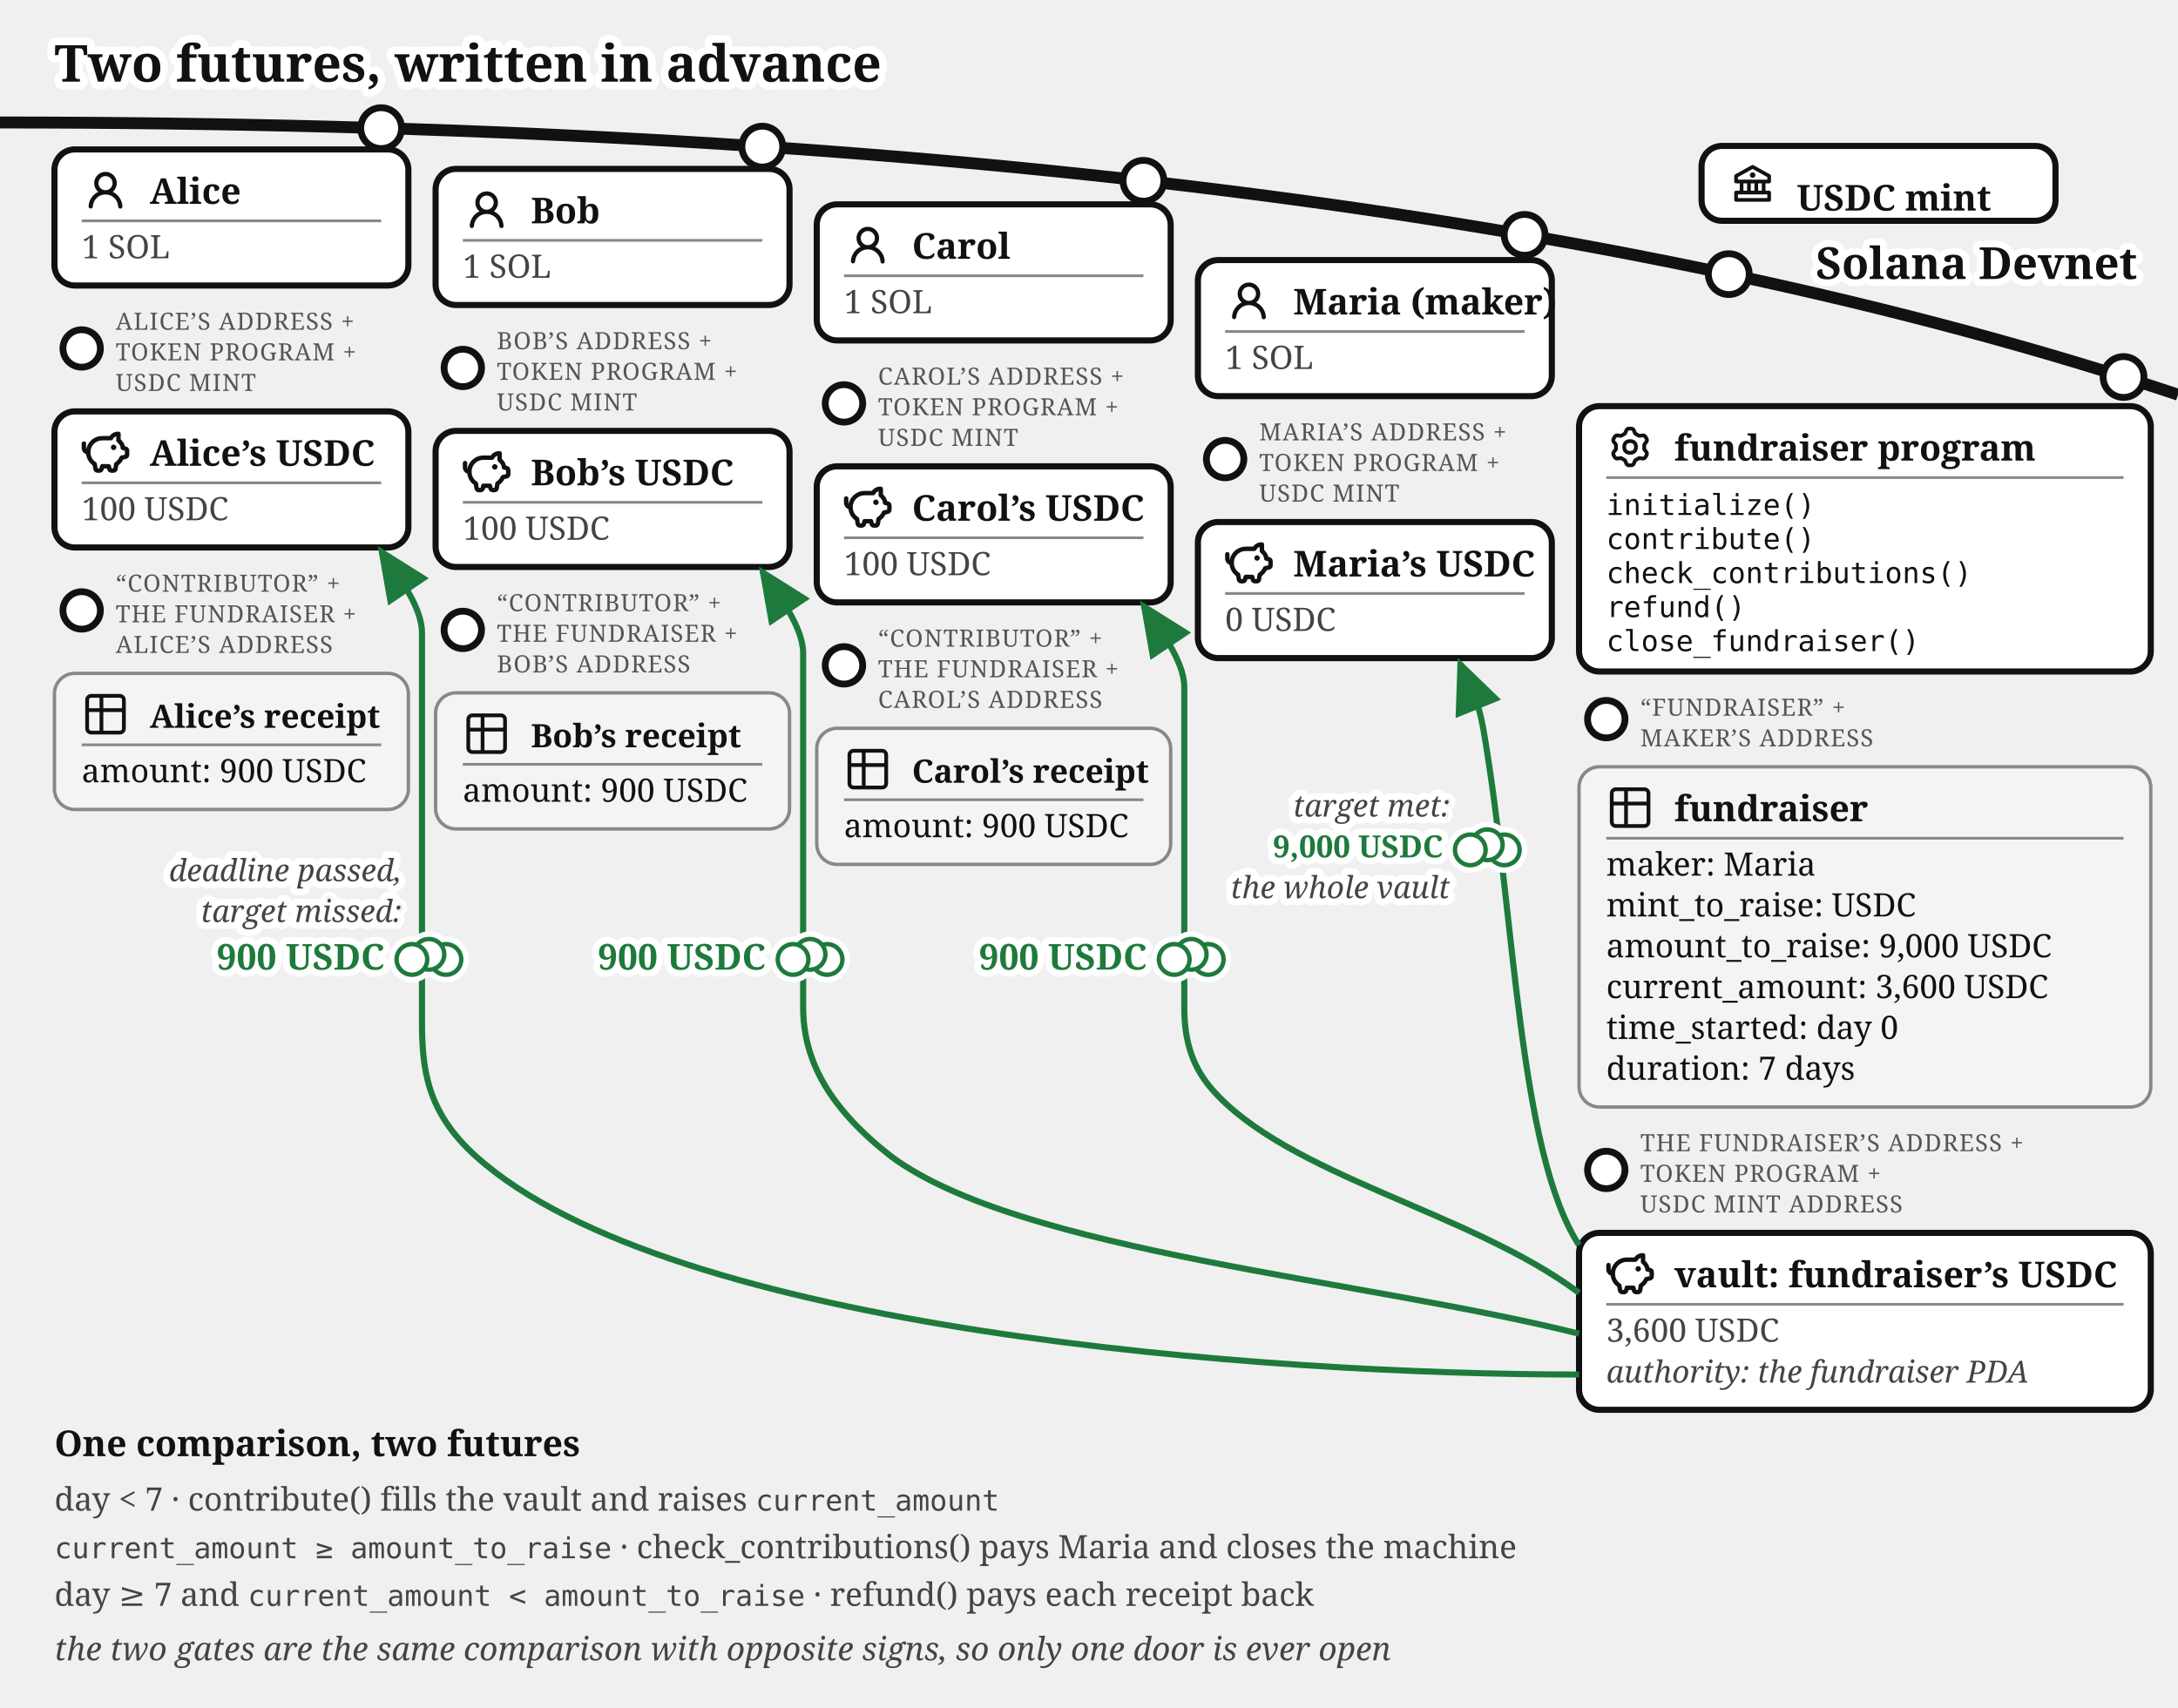
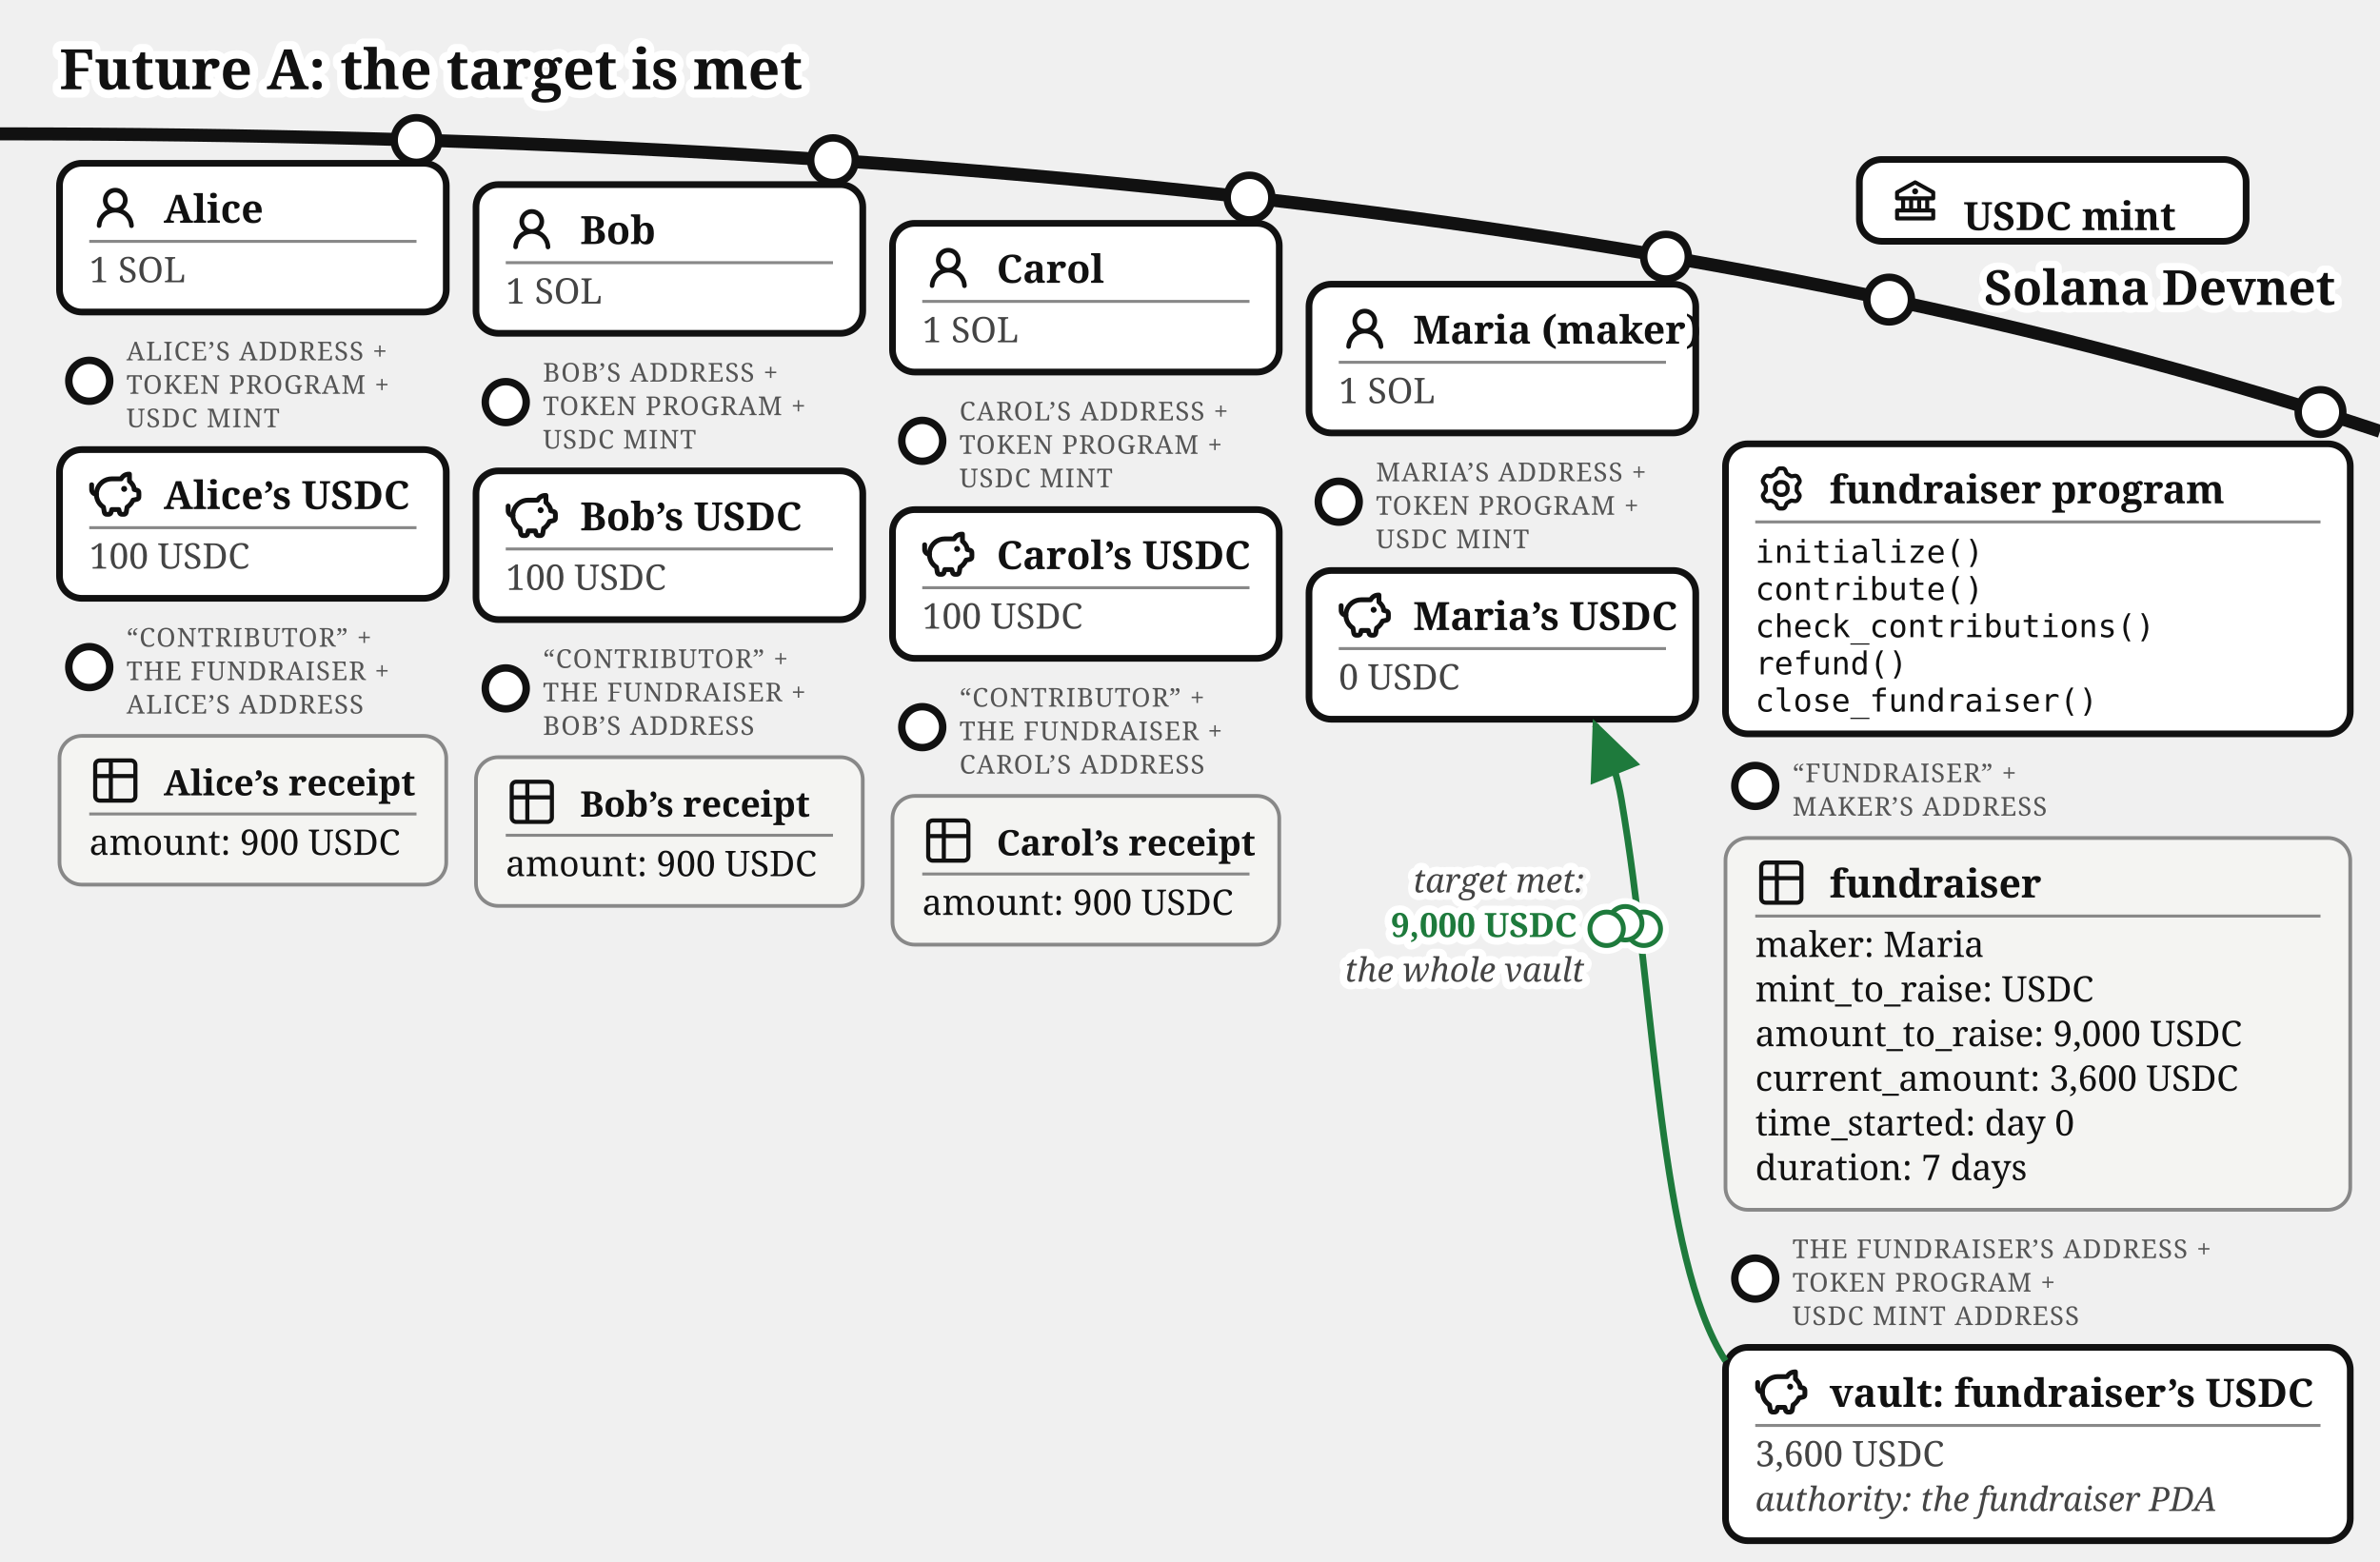
- <svg xmlns="http://www.w3.org/2000/svg" viewBox="0 0 640 502" font-family="Gelasio, Georgia, serif" fill="#111">
-   <text stroke="#fff" stroke-width="4.5" paint-order="stroke" stroke-linejoin="round" x="16" y="24" font-size="15" font-weight="bold">Two futures, written in advance</text>
+ <svg xmlns="http://www.w3.org/2000/svg" viewBox="0 0 640 420" font-family="Gelasio, Georgia, serif" fill="#111">
+   <text stroke="#fff" stroke-width="4.5" paint-order="stroke" stroke-linejoin="round" x="16" y="24" font-size="15" font-weight="bold">Future A: the target is met</text>
  <defs>
-     <marker id="fund-exit-a" markerWidth="9" markerHeight="8" refX="8" refY="4" orient="auto">
+     <marker id="fund-faa" markerWidth="9" markerHeight="8" refX="8" refY="4" orient="auto">
      <path d="M0,0 L9,4 L0,8 z" fill="#1e7a3c" />
    </marker>
-     <marker id="fund-exit-g" markerWidth="9" markerHeight="8" refX="8" refY="4" orient="auto">
+     <marker id="fund-fag" markerWidth="9" markerHeight="8" refX="8" refY="4" orient="auto">
      <path d="M0,0 L9,4 L0,8 z" fill="#777" />
    </marker>
  </defs>
  <path d="M 0,36 Q 400,36 640,116" fill="none" stroke="#111" stroke-width="3.5" />
  <text stroke="#fff" stroke-width="4" paint-order="stroke" stroke-linejoin="round" x="628" y="82" font-size="13" font-weight="bold" fill="#111" text-anchor="end">Solana Devnet</text>
  <g>
    <circle cx="508" cy="80.573" r="6" fill="#fff" stroke="#111" stroke-width="2" />
    <rect x="500" y="42.893" width="104" height="22" rx="6" fill="#fff" stroke="#111" stroke-width="1.8" />
    <g transform="translate(508,46.8932)">
      <g transform="translate(0.52,0.519) scale(0.54)" fill="#111">
        <path d="m21.49 7.13l-9-5a.99.99 0 0 0-.97 0l-9.01 5C2.19 7.31 2 7.64 2 8v3c0 .55.45 1 1 1h2v4H3c-.55 0-1 .45-1 1v4c0 .55.45 1 1 1h18c.55 0 1-.45 1-1v-4c0-.55-.45-1-1-1h-2v-4h2c.55 0 1-.45 1-1V8a1 1 0 0 0-.51-.87M7 12h2v4H7zm6 0v4h-2v-4zm7 6v2H4v-2zm-3-2h-2v-4h2zm3-6H4V8.59l8-4.44l8 4.44z" />
        <path d="M12 6a1.5 1.5 0 1 0 0 3a1.5 1.5 0 1 0 0-3" />
      </g>
    </g>
    <text x="528" y="61.89" font-size="10.5" font-weight="bold">USDC mint</text>
  </g>
  <g>
    <circle cx="112" cy="37.663" r="6" fill="#fff" stroke="#111" stroke-width="2" />
    <rect x="16" y="43.917" width="104" height="40" rx="6" fill="#fff" stroke="#111" stroke-width="1.8" />
    <g transform="translate(24,48.9168)">
      <g transform="translate(0.36,0.767) scale(0.8301)" fill="#111">
        <path d="M10.561 8.073a6 6 0 0 1 3.432 5.142a.75.75 0 1 1-1.498.07a4.5 4.5 0 0 0-8.99 0a.75.75 0 0 1-1.498-.07a6 6 0 0 1 3.431-5.142a3.999 3.999 0 1 1 5.123 0M10.5 5a2.5 2.5 0 1 0-5 0a2.5 2.5 0 0 0 5 0" />
      </g>
    </g>
    <text x="44" y="59.917" font-size="10.5" font-weight="bold">Alice</text>
    <line x1="24" y1="64.917" x2="112" y2="64.917" stroke="#888" stroke-width="0.8" />
    <text x="24" y="75.917" font-size="9.5" fill="#444">1 SOL</text>
  </g>
  <g>
    <circle cx="24" cy="102.417" r="5.5" fill="#fff" stroke="#111" stroke-width="2" />
    <text x="34" y="96.917" font-size="7" letter-spacing="0.3" fill="#555">ALICE’S ADDRESS +</text>
    <text x="34" y="105.917" font-size="7" letter-spacing="0.3" fill="#555">TOKEN PROGRAM +</text>
    <text x="34" y="114.917" font-size="7" letter-spacing="0.3" fill="#555">USDC MINT</text>
    <rect x="16" y="120.917" width="104" height="40" rx="6" fill="#fff" stroke="#111" stroke-width="1.8" />
    <g transform="translate(24,125.917)">
      <g transform="translate(-0.624,-0.624) scale(0.6353)" fill="none" stroke="#111" stroke-linecap="round" stroke-linejoin="round" stroke-width="2.047">
        <path d="M14.5 5.5h-4A6.5 6.5 0 0 0 7 17.478l.288 1.738c.07.423.105.635.202.798a1 1 0 0 0 .49.416c.178.07.392.07.822.07c.397 0 .596 0 .764-.062a1 1 0 0 0 .479-.374c.1-.148.15-.34.246-.727l.209-.837h3l.21.837c.096.386.144.58.245.727a1 1 0 0 0 .479.374c.168.062.367.062.764.062c.43 0 .644 0 .821-.07a1 1 0 0 0 .49-.416c.098-.163.133-.375.203-.798L17 17.478a6.5 6.5 0 0 0 2.502-2.978l.89-.178c.77-.154 1.155-.231 1.381-.508c.227-.276.227-.669.227-1.453v-.3c0-.75 0-1.124-.212-1.396c-.212-.27-.575-.362-1.303-.544L20 10c0-1.5-1.167-2.833-2-3.5v-3h-.264c-1.37 0-2.623.774-3.236 2" />
        <path d="M15.875 9.75h-.125m.25 0a.25.25 0 1 1-.5 0a.25.25 0 0 1 .5 0M2 8v2a2 2 0 0 0 2 2" />
      </g>
    </g>
    <text x="44" y="136.917" font-size="10.5" font-weight="bold">Alice’s USDC</text>
    <line x1="24" y1="141.917" x2="112" y2="141.917" stroke="#888" stroke-width="0.8" />
    <text x="24" y="152.917" font-size="9.5" fill="#444">100 USDC</text>
  </g>
  <g>
    <circle cx="24" cy="179.417" r="5.5" fill="#fff" stroke="#111" stroke-width="2" />
    <text x="34" y="173.917" font-size="7" letter-spacing="0.3" fill="#555">“CONTRIBUTOR” +</text>
    <text x="34" y="182.917" font-size="7" letter-spacing="0.3" fill="#555">THE FUNDRAISER +</text>
    <text x="34" y="191.917" font-size="7" letter-spacing="0.3" fill="#555">ALICE’S ADDRESS</text>
    <rect x="16" y="197.917" width="104" height="40" rx="6" fill="#f4f4f2" stroke="#888" />
    <g transform="translate(24,202.917)">
      <g transform="translate(-0.195,-0.195) scale(0.6)" fill="none" stroke="#111" stroke-linecap="round" stroke-linejoin="round" stroke-width="1.843">
        <path d="M3 5a2 2 0 0 1 2-2h14a2 2 0 0 1 2 2v14a2 2 0 0 1-2 2H5a2 2 0 0 1-2-2zm0 5h18M10 3v18" />
      </g>
    </g>
    <text x="44" y="213.917" font-size="9.5" font-weight="bold">Alice’s receipt</text>
    <line x1="24" y1="218.917" x2="112" y2="218.917" stroke="#888" stroke-width="0.8" />
    <text x="24" y="229.917" font-size="9.5">amount: 900 USDC</text>
  </g>
  <g>
    <circle cx="224" cy="43.091" r="6" fill="#fff" stroke="#111" stroke-width="2" />
    <rect x="128" y="49.644" width="104" height="40" rx="6" fill="#fff" stroke="#111" stroke-width="1.8" />
    <g transform="translate(136,54.6439)">
      <g transform="translate(0.36,0.767) scale(0.8301)" fill="#111">
        <path d="M10.561 8.073a6 6 0 0 1 3.432 5.142a.75.75 0 1 1-1.498.07a4.5 4.5 0 0 0-8.99 0a.75.75 0 0 1-1.498-.07a6 6 0 0 1 3.431-5.142a3.999 3.999 0 1 1 5.123 0M10.5 5a2.5 2.5 0 1 0-5 0a2.5 2.5 0 0 0 5 0" />
      </g>
    </g>
    <text x="156" y="65.644" font-size="10.5" font-weight="bold">Bob</text>
    <line x1="136" y1="70.644" x2="224" y2="70.644" stroke="#888" stroke-width="0.8" />
    <text x="136" y="81.644" font-size="9.5" fill="#444">1 SOL</text>
  </g>
  <g>
    <circle cx="136" cy="108.144" r="5.5" fill="#fff" stroke="#111" stroke-width="2" />
    <text x="146" y="102.644" font-size="7" letter-spacing="0.3" fill="#555">BOB’S ADDRESS +</text>
    <text x="146" y="111.644" font-size="7" letter-spacing="0.3" fill="#555">TOKEN PROGRAM +</text>
    <text x="146" y="120.644" font-size="7" letter-spacing="0.3" fill="#555">USDC MINT</text>
    <rect x="128" y="126.644" width="104" height="40" rx="6" fill="#fff" stroke="#111" stroke-width="1.8" />
    <g transform="translate(136,131.644)">
      <g transform="translate(-0.624,-0.624) scale(0.6353)" fill="none" stroke="#111" stroke-linecap="round" stroke-linejoin="round" stroke-width="2.047">
        <path d="M14.5 5.5h-4A6.5 6.5 0 0 0 7 17.478l.288 1.738c.07.423.105.635.202.798a1 1 0 0 0 .49.416c.178.07.392.07.822.07c.397 0 .596 0 .764-.062a1 1 0 0 0 .479-.374c.1-.148.15-.34.246-.727l.209-.837h3l.21.837c.096.386.144.58.245.727a1 1 0 0 0 .479.374c.168.062.367.062.764.062c.43 0 .644 0 .821-.07a1 1 0 0 0 .49-.416c.098-.163.133-.375.203-.798L17 17.478a6.5 6.5 0 0 0 2.502-2.978l.89-.178c.77-.154 1.155-.231 1.381-.508c.227-.276.227-.669.227-1.453v-.3c0-.75 0-1.124-.212-1.396c-.212-.27-.575-.362-1.303-.544L20 10c0-1.5-1.167-2.833-2-3.5v-3h-.264c-1.37 0-2.623.774-3.236 2" />
        <path d="M15.875 9.75h-.125m.25 0a.25.25 0 1 1-.5 0a.25.25 0 0 1 .5 0M2 8v2a2 2 0 0 0 2 2" />
      </g>
    </g>
    <text x="156" y="142.644" font-size="10.5" font-weight="bold">Bob’s USDC</text>
    <line x1="136" y1="147.644" x2="224" y2="147.644" stroke="#888" stroke-width="0.8" />
    <text x="136" y="158.644" font-size="9.5" fill="#444">100 USDC</text>
  </g>
  <g>
    <circle cx="136" cy="185.144" r="5.5" fill="#fff" stroke="#111" stroke-width="2" />
    <text x="146" y="179.644" font-size="7" letter-spacing="0.3" fill="#555">“CONTRIBUTOR” +</text>
    <text x="146" y="188.644" font-size="7" letter-spacing="0.3" fill="#555">THE FUNDRAISER +</text>
    <text x="146" y="197.644" font-size="7" letter-spacing="0.3" fill="#555">BOB’S ADDRESS</text>
    <rect x="128" y="203.644" width="104" height="40" rx="6" fill="#f4f4f2" stroke="#888" />
    <g transform="translate(136,208.644)">
      <g transform="translate(-0.195,-0.195) scale(0.6)" fill="none" stroke="#111" stroke-linecap="round" stroke-linejoin="round" stroke-width="1.843">
        <path d="M3 5a2 2 0 0 1 2-2h14a2 2 0 0 1 2 2v14a2 2 0 0 1-2 2H5a2 2 0 0 1-2-2zm0 5h18M10 3v18" />
      </g>
    </g>
    <text x="156" y="219.644" font-size="9.5" font-weight="bold">Bob’s receipt</text>
    <line x1="136" y1="224.644" x2="224" y2="224.644" stroke="#888" stroke-width="0.8" />
    <text x="136" y="235.644" font-size="9.5">amount: 900 USDC</text>
  </g>
  <g>
    <circle cx="336" cy="53.138" r="6" fill="#fff" stroke="#111" stroke-width="2" />
    <rect x="240" y="60.062" width="104" height="40" rx="6" fill="#fff" stroke="#111" stroke-width="1.8" />
    <g transform="translate(248,65.0617)">
      <g transform="translate(0.36,0.767) scale(0.8301)" fill="#111">
        <path d="M10.561 8.073a6 6 0 0 1 3.432 5.142a.75.75 0 1 1-1.498.07a4.5 4.5 0 0 0-8.99 0a.75.75 0 0 1-1.498-.07a6 6 0 0 1 3.431-5.142a3.999 3.999 0 1 1 5.123 0M10.5 5a2.5 2.5 0 1 0-5 0a2.5 2.5 0 0 0 5 0" />
      </g>
    </g>
    <text x="268" y="76.062" font-size="10.5" font-weight="bold">Carol</text>
    <line x1="248" y1="81.062" x2="336" y2="81.062" stroke="#888" stroke-width="0.8" />
    <text x="248" y="92.062" font-size="9.5" fill="#444">1 SOL</text>
  </g>
  <g>
    <circle cx="248" cy="118.562" r="5.5" fill="#fff" stroke="#111" stroke-width="2" />
    <text x="258" y="113.062" font-size="7" letter-spacing="0.3" fill="#555">CAROL’S ADDRESS +</text>
    <text x="258" y="122.062" font-size="7" letter-spacing="0.3" fill="#555">TOKEN PROGRAM +</text>
    <text x="258" y="131.062" font-size="7" letter-spacing="0.3" fill="#555">USDC MINT</text>
    <rect x="240" y="137.062" width="104" height="40" rx="6" fill="#fff" stroke="#111" stroke-width="1.8" />
    <g transform="translate(248,142.062)">
      <g transform="translate(-0.624,-0.624) scale(0.6353)" fill="none" stroke="#111" stroke-linecap="round" stroke-linejoin="round" stroke-width="2.047">
        <path d="M14.5 5.5h-4A6.5 6.5 0 0 0 7 17.478l.288 1.738c.07.423.105.635.202.798a1 1 0 0 0 .49.416c.178.07.392.07.822.07c.397 0 .596 0 .764-.062a1 1 0 0 0 .479-.374c.1-.148.15-.34.246-.727l.209-.837h3l.21.837c.096.386.144.58.245.727a1 1 0 0 0 .479.374c.168.062.367.062.764.062c.43 0 .644 0 .821-.07a1 1 0 0 0 .49-.416c.098-.163.133-.375.203-.798L17 17.478a6.5 6.5 0 0 0 2.502-2.978l.89-.178c.77-.154 1.155-.231 1.381-.508c.227-.276.227-.669.227-1.453v-.3c0-.75 0-1.124-.212-1.396c-.212-.27-.575-.362-1.303-.544L20 10c0-1.5-1.167-2.833-2-3.5v-3h-.264c-1.37 0-2.623.774-3.236 2" />
        <path d="M15.875 9.75h-.125m.25 0a.25.25 0 1 1-.5 0a.25.25 0 0 1 .5 0M2 8v2a2 2 0 0 0 2 2" />
      </g>
    </g>
    <text x="268" y="153.062" font-size="10.5" font-weight="bold">Carol’s USDC</text>
    <line x1="248" y1="158.062" x2="336" y2="158.062" stroke="#888" stroke-width="0.8" />
    <text x="248" y="169.062" font-size="9.5" fill="#444">100 USDC</text>
  </g>
  <g>
    <circle cx="248" cy="195.562" r="5.5" fill="#fff" stroke="#111" stroke-width="2" />
    <text x="258" y="190.062" font-size="7" letter-spacing="0.3" fill="#555">“CONTRIBUTOR” +</text>
    <text x="258" y="199.062" font-size="7" letter-spacing="0.3" fill="#555">THE FUNDRAISER +</text>
    <text x="258" y="208.062" font-size="7" letter-spacing="0.3" fill="#555">CAROL’S ADDRESS</text>
    <rect x="240" y="214.062" width="104" height="40" rx="6" fill="#f4f4f2" stroke="#888" />
    <g transform="translate(248,219.062)">
      <g transform="translate(-0.195,-0.195) scale(0.6)" fill="none" stroke="#111" stroke-linecap="round" stroke-linejoin="round" stroke-width="1.843">
        <path d="M3 5a2 2 0 0 1 2-2h14a2 2 0 0 1 2 2v14a2 2 0 0 1-2 2H5a2 2 0 0 1-2-2zm0 5h18M10 3v18" />
      </g>
    </g>
    <text x="268" y="230.062" font-size="9.5" font-weight="bold">Carol’s receipt</text>
    <line x1="248" y1="235.062" x2="336" y2="235.062" stroke="#888" stroke-width="0.8" />
    <text x="248" y="246.062" font-size="9.5">amount: 900 USDC</text>
  </g>
  <g>
    <circle cx="448" cy="69.033" r="6" fill="#fff" stroke="#111" stroke-width="2" />
    <rect x="352" y="76.436" width="104" height="40" rx="6" fill="#fff" stroke="#111" stroke-width="1.8" />
    <g transform="translate(360,81.4364)">
      <g transform="translate(0.36,0.767) scale(0.8301)" fill="#111">
        <path d="M10.561 8.073a6 6 0 0 1 3.432 5.142a.75.75 0 1 1-1.498.07a4.5 4.5 0 0 0-8.99 0a.75.75 0 0 1-1.498-.07a6 6 0 0 1 3.431-5.142a3.999 3.999 0 1 1 5.123 0M10.5 5a2.5 2.5 0 1 0-5 0a2.5 2.5 0 0 0 5 0" />
      </g>
    </g>
    <text x="380" y="92.436" font-size="10.5" font-weight="bold">Maria (maker)</text>
    <line x1="360" y1="97.436" x2="448" y2="97.436" stroke="#888" stroke-width="0.8" />
    <text x="360" y="108.436" font-size="9.5" fill="#444">1 SOL</text>
  </g>
  <g>
    <circle cx="360" cy="134.936" r="5.5" fill="#fff" stroke="#111" stroke-width="2" />
    <text x="370" y="129.436" font-size="7" letter-spacing="0.3" fill="#555">MARIA’S ADDRESS +</text>
    <text x="370" y="138.436" font-size="7" letter-spacing="0.3" fill="#555">TOKEN PROGRAM +</text>
    <text x="370" y="147.436" font-size="7" letter-spacing="0.3" fill="#555">USDC MINT</text>
    <rect x="352" y="153.436" width="104" height="40" rx="6" fill="#fff" stroke="#111" stroke-width="1.8" />
    <g transform="translate(360,158.436)">
      <g transform="translate(-0.624,-0.624) scale(0.6353)" fill="none" stroke="#111" stroke-linecap="round" stroke-linejoin="round" stroke-width="2.047">
        <path d="M14.5 5.5h-4A6.5 6.5 0 0 0 7 17.478l.288 1.738c.07.423.105.635.202.798a1 1 0 0 0 .49.416c.178.07.392.07.822.07c.397 0 .596 0 .764-.062a1 1 0 0 0 .479-.374c.1-.148.15-.34.246-.727l.209-.837h3l.21.837c.096.386.144.58.245.727a1 1 0 0 0 .479.374c.168.062.367.062.764.062c.43 0 .644 0 .821-.07a1 1 0 0 0 .49-.416c.098-.163.133-.375.203-.798L17 17.478a6.5 6.5 0 0 0 2.502-2.978l.89-.178c.77-.154 1.155-.231 1.381-.508c.227-.276.227-.669.227-1.453v-.3c0-.75 0-1.124-.212-1.396c-.212-.27-.575-.362-1.303-.544L20 10c0-1.5-1.167-2.833-2-3.5v-3h-.264c-1.37 0-2.623.774-3.236 2" />
        <path d="M15.875 9.75h-.125m.25 0a.25.25 0 1 1-.5 0a.25.25 0 0 1 .5 0M2 8v2a2 2 0 0 0 2 2" />
      </g>
    </g>
    <text x="380" y="169.436" font-size="10.5" font-weight="bold">Maria’s USDC</text>
    <line x1="360" y1="174.436" x2="448" y2="174.436" stroke="#888" stroke-width="0.8" />
    <text x="360" y="185.436" font-size="9.5" fill="#444">0 USDC</text>
  </g>
  <g>
    <circle cx="624" cy="110.812" r="6" fill="#fff" stroke="#111" stroke-width="2" />
    <rect x="464" y="119.37" width="168" height="78" rx="6" fill="#fff" stroke="#111" stroke-width="1.8" />
    <g transform="translate(472,124.37)">
      <g transform="translate(0.951,0.952) scale(0.864)" fill="none" stroke="#111" stroke-linecap="round" stroke-linejoin="round" stroke-width="1.28">
        <path d="M11.808 7.727c0 .05.017.1.048.14l.667.84a.96.96 0 0 1 .082 1.08l-.392.676a.96.96 0 0 1-.975.47l-1.063-.16a.23.23 0 0 0-.145.027l-1.26.727a.23.23 0 0 0-.096.112l-.392 1a.96.96 0 0 1-.893.611h-.782a.96.96 0 0 1-.893-.61l-.392-1a.23.23 0 0 0-.096-.113L3.967 10.8a.23.23 0 0 0-.145-.028l-1.063.162a.96.96 0 0 1-.976-.47l-.39-.677a.96.96 0 0 1 .08-1.08l.67-.84a.22.22 0 0 0 .05-.14V6.273c0-.05-.018-.1-.05-.14l-.67-.84a.96.96 0 0 1-.08-1.08l.39-.676a.96.96 0 0 1 .976-.47l1.06.16a.23.23 0 0 0 .145-.027l1.262-.73a.23.23 0 0 0 .096-.113l.394-.996A.96.96 0 0 1 6.61.75h.784a.96.96 0 0 1 .893.61l.392.997q.028.075.096.116l1.26.727a.23.23 0 0 0 .145.028l1.062-.162a.96.96 0 0 1 .976.47l.391.677a.96.96 0 0 1-.081 1.08l-.67.84a.22.22 0 0 0-.049.14v1.454Z" />
        <path d="M7 8.996c1.277 0 1.996-.719 1.996-1.996S8.277 5.004 7 5.004S5.004 5.723 5.004 7S5.723 8.996 7 8.996" />
      </g>
    </g>
    <text x="492" y="135.37" font-size="10.5" font-weight="bold">fundraiser program</text>
    <line x1="472" y1="140.37" x2="624" y2="140.37" stroke="#888" stroke-width="0.8" />
    <text x="472" y="151.37" font-size="8.5" font-family="'DejaVu Sans Mono', Menlo, monospace">initialize()</text>
    <text x="472" y="161.37" font-size="8.5" font-family="'DejaVu Sans Mono', Menlo, monospace">contribute()</text>
    <text x="472" y="171.37" font-size="8.5" font-family="'DejaVu Sans Mono', Menlo, monospace">check_contributions()</text>
    <text x="472" y="181.37" font-size="8.5" font-family="'DejaVu Sans Mono', Menlo, monospace">refund()</text>
    <text x="472" y="191.37" font-size="8.5" font-family="'DejaVu Sans Mono', Menlo, monospace">close_fundraiser()</text>
  </g>
  <g>
    <circle cx="472" cy="211.37" r="5.5" fill="#fff" stroke="#111" stroke-width="2" />
    <text x="482" y="210.37" font-size="7" letter-spacing="0.3" fill="#555">“FUNDRAISER” +</text>
    <text x="482" y="219.37" font-size="7" letter-spacing="0.3" fill="#555">MAKER’S ADDRESS</text>
    <rect x="464" y="225.37" width="168" height="100" rx="6" fill="#f4f4f2" stroke="#888" />
    <g transform="translate(472,230.37)">
      <g transform="translate(-0.195,-0.195) scale(0.6)" fill="none" stroke="#111" stroke-linecap="round" stroke-linejoin="round" stroke-width="1.843">
        <path d="M3 5a2 2 0 0 1 2-2h14a2 2 0 0 1 2 2v14a2 2 0 0 1-2 2H5a2 2 0 0 1-2-2zm0 5h18M10 3v18" />
      </g>
    </g>
    <text x="492" y="241.37" font-size="10.5" font-weight="bold">fundraiser</text>
    <line x1="472" y1="246.37" x2="624" y2="246.37" stroke="#888" stroke-width="0.8" />
    <text x="472" y="257.37" font-size="9.5">maker: Maria</text>
    <text x="472" y="269.37" font-size="9.5">mint_to_raise: USDC</text>
    <text x="472" y="281.37" font-size="9.5">amount_to_raise: 9,000 USDC</text>
    <text x="472" y="293.37" font-size="9.5">current_amount: 3,600 USDC</text>
    <text x="472" y="305.37" font-size="9.5">time_started: day 0</text>
    <text x="472" y="317.37" font-size="9.5">duration: 7 days</text>
  </g>
  <g>
    <circle cx="472" cy="343.87" r="5.5" fill="#fff" stroke="#111" stroke-width="2" />
    <text x="482" y="338.37" font-size="7" letter-spacing="0.3" fill="#555">THE FUNDRAISER’S ADDRESS +</text>
    <text x="482" y="347.37" font-size="7" letter-spacing="0.3" fill="#555">TOKEN PROGRAM +</text>
    <text x="482" y="356.37" font-size="7" letter-spacing="0.3" fill="#555">USDC MINT ADDRESS</text>
    <rect x="464" y="362.37" width="168" height="52" rx="6" fill="#fff" stroke="#111" stroke-width="1.8" />
    <g transform="translate(472,367.37)">
      <g transform="translate(-0.624,-0.624) scale(0.6353)" fill="none" stroke="#111" stroke-linecap="round" stroke-linejoin="round" stroke-width="2.047">
        <path d="M14.5 5.5h-4A6.5 6.5 0 0 0 7 17.478l.288 1.738c.07.423.105.635.202.798a1 1 0 0 0 .49.416c.178.07.392.07.822.07c.397 0 .596 0 .764-.062a1 1 0 0 0 .479-.374c.1-.148.15-.34.246-.727l.209-.837h3l.21.837c.096.386.144.58.245.727a1 1 0 0 0 .479.374c.168.062.367.062.764.062c.43 0 .644 0 .821-.07a1 1 0 0 0 .49-.416c.098-.163.133-.375.203-.798L17 17.478a6.5 6.5 0 0 0 2.502-2.978l.89-.178c.77-.154 1.155-.231 1.381-.508c.227-.276.227-.669.227-1.453v-.3c0-.75 0-1.124-.212-1.396c-.212-.27-.575-.362-1.303-.544L20 10c0-1.5-1.167-2.833-2-3.5v-3h-.264c-1.37 0-2.623.774-3.236 2" />
        <path d="M15.875 9.75h-.125m.25 0a.25.25 0 1 1-.5 0a.25.25 0 0 1 .5 0M2 8v2a2 2 0 0 0 2 2" />
      </g>
    </g>
    <text x="492" y="378.37" font-size="10.5" font-weight="bold">vault: fundraiser’s USDC</text>
    <line x1="472" y1="383.37" x2="624" y2="383.37" stroke="#888" stroke-width="0.8" />
    <text x="472" y="394.37" font-size="9.5" fill="#444">3,600 USDC</text>
    <text x="472" y="406.37" font-size="9" font-style="italic" fill="#444">authority: the fundraiser PDA</text>
  </g>
-   <path d="M 464,366 C 446,338 445.298,269.356 436,215 C 434.077,203.761 430.874,199.635 429,195" fill="none" stroke="#1e7a3c" stroke-width="1.8" marker-end="url(#fund-exit-a)" />
+   <path d="M 464,366 C 446,338 445.298,269.356 436,215 C 434.077,203.761 430.874,199.635 429,195" fill="none" stroke="#1e7a3c" stroke-width="1.8" marker-end="url(#fund-faa)" />
  <text stroke="#fff" stroke-width="4" paint-order="stroke" stroke-linejoin="round" x="426" y="240" font-size="9" font-style="italic" fill="#444" text-anchor="end">target met:</text>
  <text text-anchor="end" stroke="#fff" stroke-width="4" paint-order="stroke" stroke-linejoin="round" x="424.04" y="252" font-size="9" font-weight="bold" fill="#1e7a3c">9,000 USDC</text>
  <text stroke="#fff" stroke-width="4" paint-order="stroke" stroke-linejoin="round" x="426" y="264" font-size="9" font-style="italic" fill="#444" text-anchor="end">the whole vault</text>
-   <path d="M 464,404 C 372,404 197.254,391.245 140,340 C 125.247,326.796 124,314 124,300 C 124,240 124,205 124,186 C 124,178 116.357,168.482 112,162" fill="none" stroke="#1e7a3c" stroke-width="1.8" marker-end="url(#fund-exit-a)" />
-   <text text-anchor="end" stroke="#fff" stroke-width="4" paint-order="stroke" stroke-linejoin="round" x="113.04" y="285" font-size="10.5" font-weight="bold" fill="#1e7a3c">900 USDC</text>
-   <path d="M 464,392 C 400,376 300,368 262,340 C 244,326 236,312 236,296 C 236,250 236,215 236,192 C 236,184 228.357,174.482 224,168" fill="none" stroke="#1e7a3c" stroke-width="1.8" marker-end="url(#fund-exit-a)" />
-   <text text-anchor="end" stroke="#fff" stroke-width="4" paint-order="stroke" stroke-linejoin="round" x="225.04" y="285" font-size="10.5" font-weight="bold" fill="#1e7a3c">900 USDC</text>
-   <path d="M 464,380 C 432,356 378.238,345.641 356,320 C 349.448,312.445 348,304 348,296 C 348,260 348,224 348,202 C 348,194 340.357,184.482 336,178" fill="none" stroke="#1e7a3c" stroke-width="1.8" marker-end="url(#fund-exit-a)" />
-   <text text-anchor="end" stroke="#fff" stroke-width="4" paint-order="stroke" stroke-linejoin="round" x="337.04" y="285" font-size="10.5" font-weight="bold" fill="#1e7a3c">900 USDC</text>
-   <text stroke="#fff" stroke-width="4" paint-order="stroke" stroke-linejoin="round" x="118" y="259" font-size="9" font-style="italic" fill="#444" text-anchor="end">deadline passed,</text>
-   <text stroke="#fff" stroke-width="4" paint-order="stroke" stroke-linejoin="round" x="118" y="271" font-size="9" font-style="italic" fill="#444" text-anchor="end">target missed:</text>
-   <text x="16" y="428" font-size="10.5" font-weight="bold">One comparison, two futures</text>
-   <text x="16" y="444" font-size="9.5" fill="#444">day &lt; 7 · contribute() fills the vault and raises <tspan font-family="'DejaVu Sans Mono', Menlo, monospace" font-size="8.5">current_amount</tspan>
-   </text>
-   <text x="16" y="458" font-size="9.5" fill="#444">
-     <tspan font-family="'DejaVu Sans Mono', Menlo, monospace" font-size="8.5">current_amount ≥ amount_to_raise</tspan> · check_contributions() pays Maria and closes the machine</text>
-   <text x="16" y="472" font-size="9.5" fill="#444">day ≥ 7 and <tspan font-family="'DejaVu Sans Mono', Menlo, monospace" font-size="8.5">current_amount &lt; amount_to_raise</tspan> · refund() pays each receipt back</text>
-   <text x="16" y="488" font-size="9.5" font-style="italic" fill="#444">the two gates are the same comparison with opposite signs, so only one door is ever open</text>
  <g class="coin" transform="translate(437.04,248.3)" fill="#fff">
    <g stroke="#fff" stroke-width="4.5">
      <circle cx="5" cy="1.5" r="4.5" />
      <circle cx="0" cy="0" r="4.5" />
      <circle cx="-5" cy="1.5" r="4.5" />
    </g>
    <g stroke="#1e7a3c" stroke-width="1.3">
      <circle cx="5" cy="1.5" r="4.5" />
      <circle cx="0" cy="0" r="4.5" />
      <circle cx="-5" cy="1.5" r="4.5" />
    </g>
  </g>
-   <g class="coin" transform="translate(126.04,280.5)" fill="#fff">
-     <g stroke="#fff" stroke-width="4.5">
-       <circle cx="5" cy="1.5" r="4.5" />
-       <circle cx="0" cy="0" r="4.5" />
-       <circle cx="-5" cy="1.5" r="4.5" />
-     </g>
-     <g stroke="#1e7a3c" stroke-width="1.3">
-       <circle cx="5" cy="1.5" r="4.5" />
-       <circle cx="0" cy="0" r="4.5" />
-       <circle cx="-5" cy="1.5" r="4.5" />
-     </g>
-   </g>
-   <g class="coin" transform="translate(238.04,280.5)" fill="#fff">
-     <g stroke="#fff" stroke-width="4.5">
-       <circle cx="5" cy="1.5" r="4.5" />
-       <circle cx="0" cy="0" r="4.5" />
-       <circle cx="-5" cy="1.5" r="4.5" />
-     </g>
-     <g stroke="#1e7a3c" stroke-width="1.3">
-       <circle cx="5" cy="1.5" r="4.5" />
-       <circle cx="0" cy="0" r="4.5" />
-       <circle cx="-5" cy="1.5" r="4.5" />
-     </g>
-   </g>
-   <g class="coin" transform="translate(350.04,280.5)" fill="#fff">
-     <g stroke="#fff" stroke-width="4.5">
-       <circle cx="5" cy="1.5" r="4.5" />
-       <circle cx="0" cy="0" r="4.5" />
-       <circle cx="-5" cy="1.5" r="4.5" />
-     </g>
-     <g stroke="#1e7a3c" stroke-width="1.3">
-       <circle cx="5" cy="1.5" r="4.5" />
-       <circle cx="0" cy="0" r="4.5" />
-       <circle cx="-5" cy="1.5" r="4.5" />
-     </g>
-   </g>
</svg>
